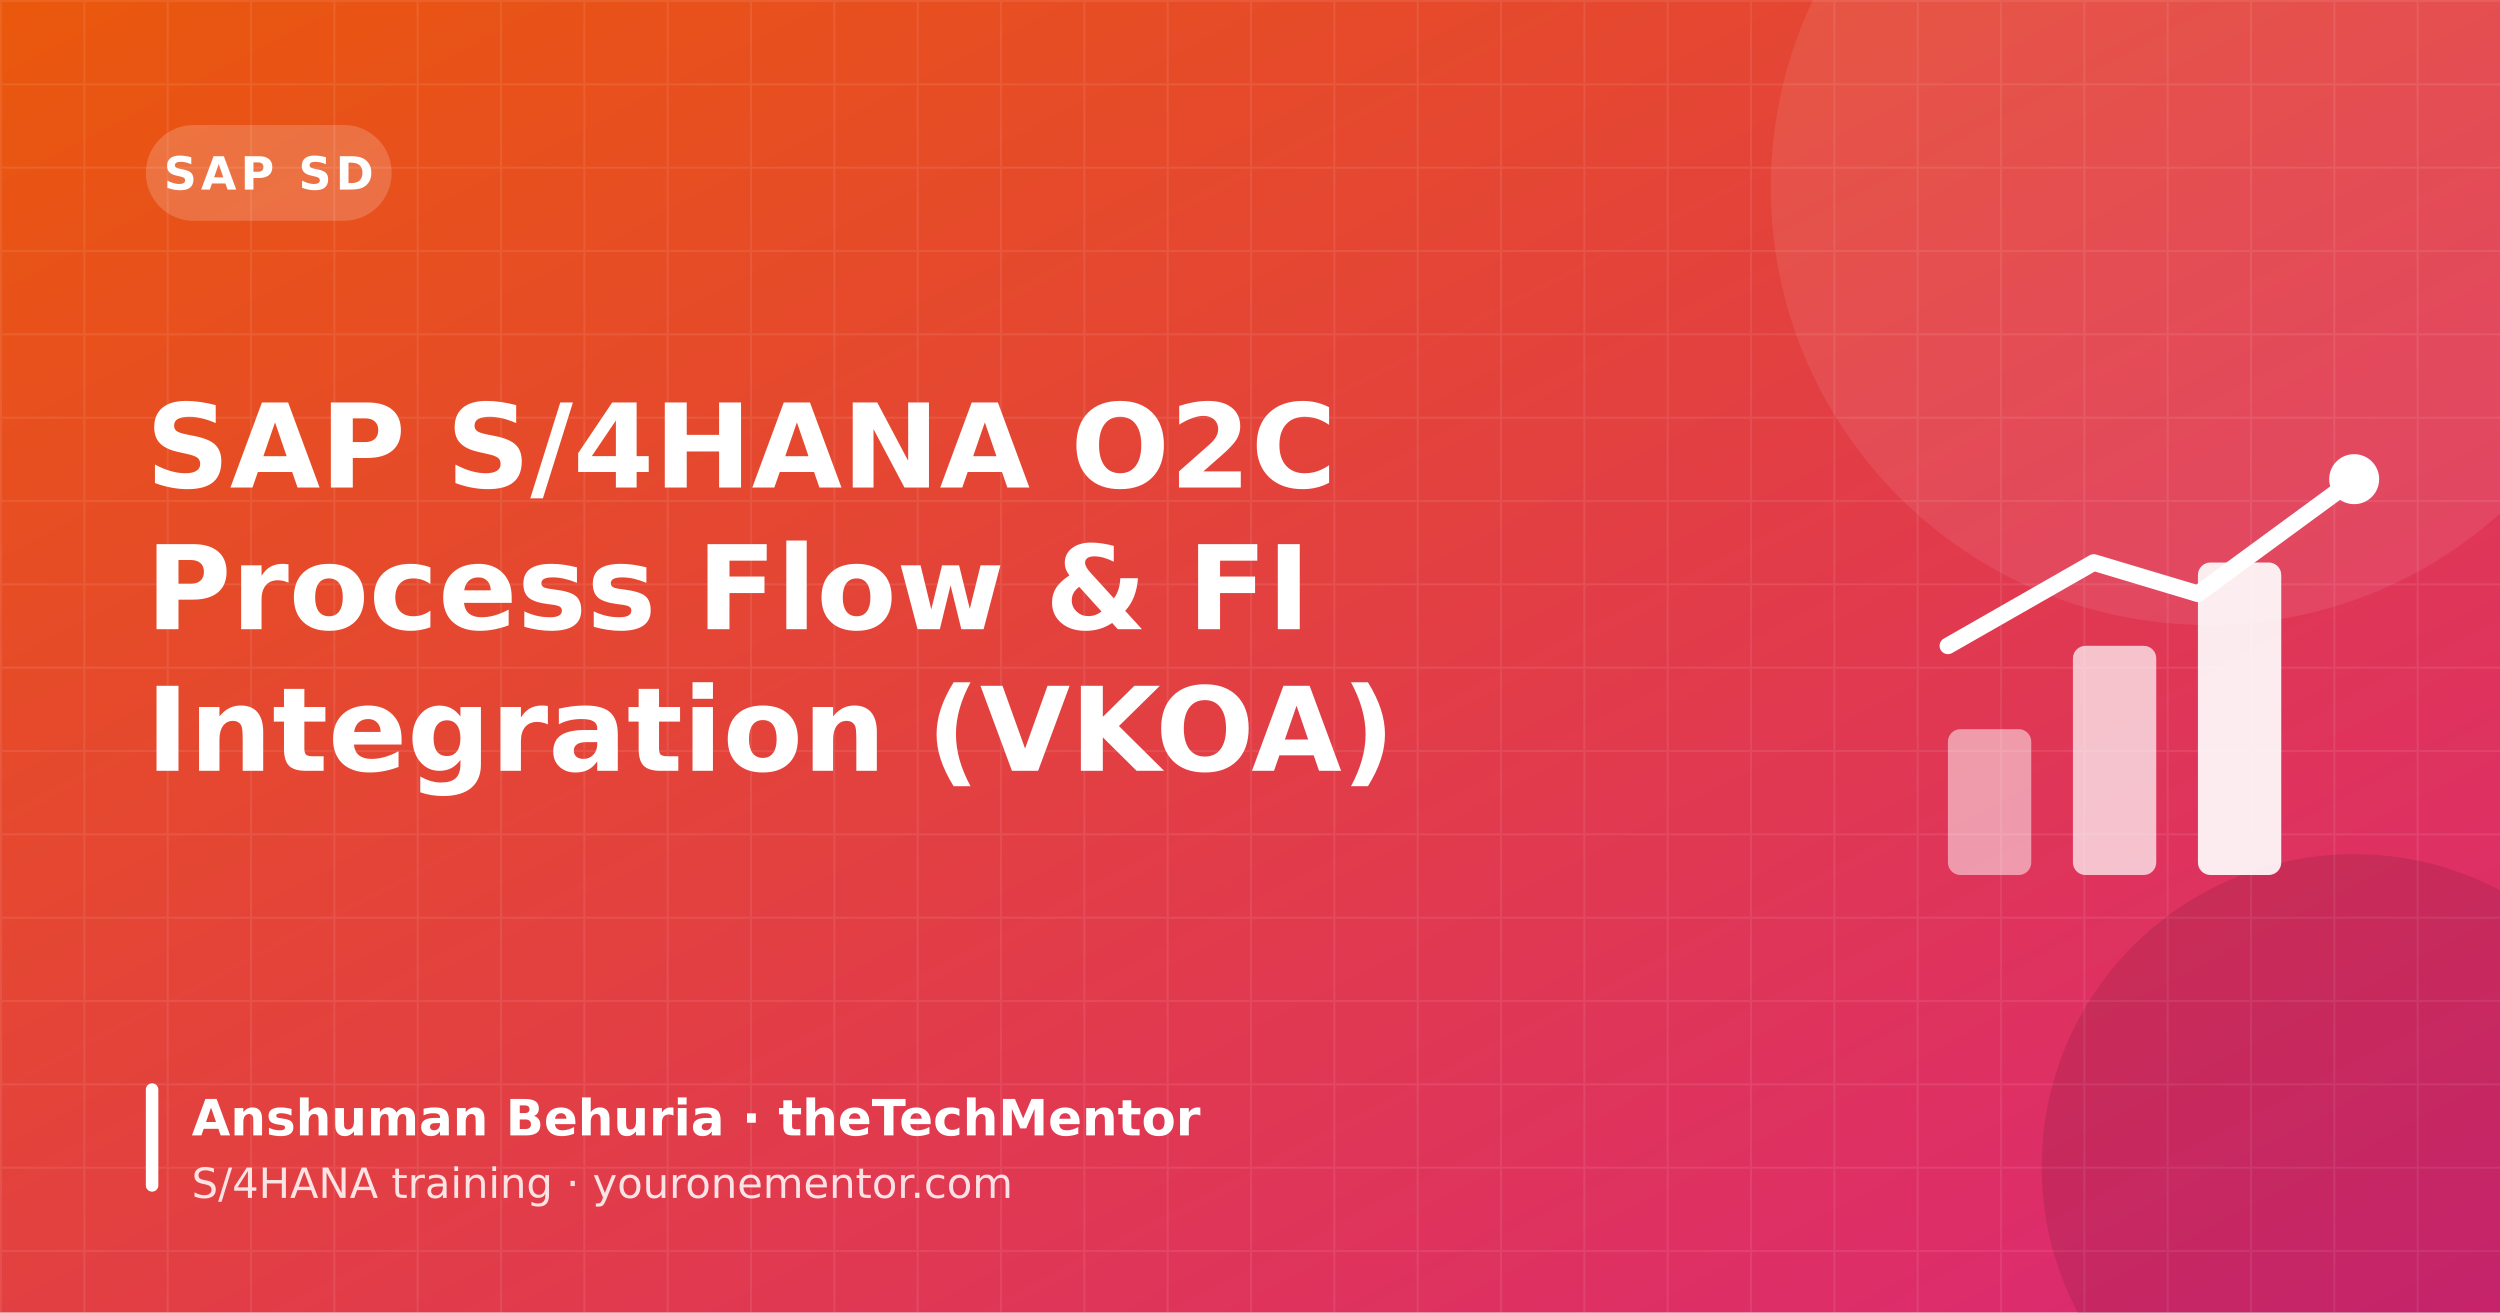
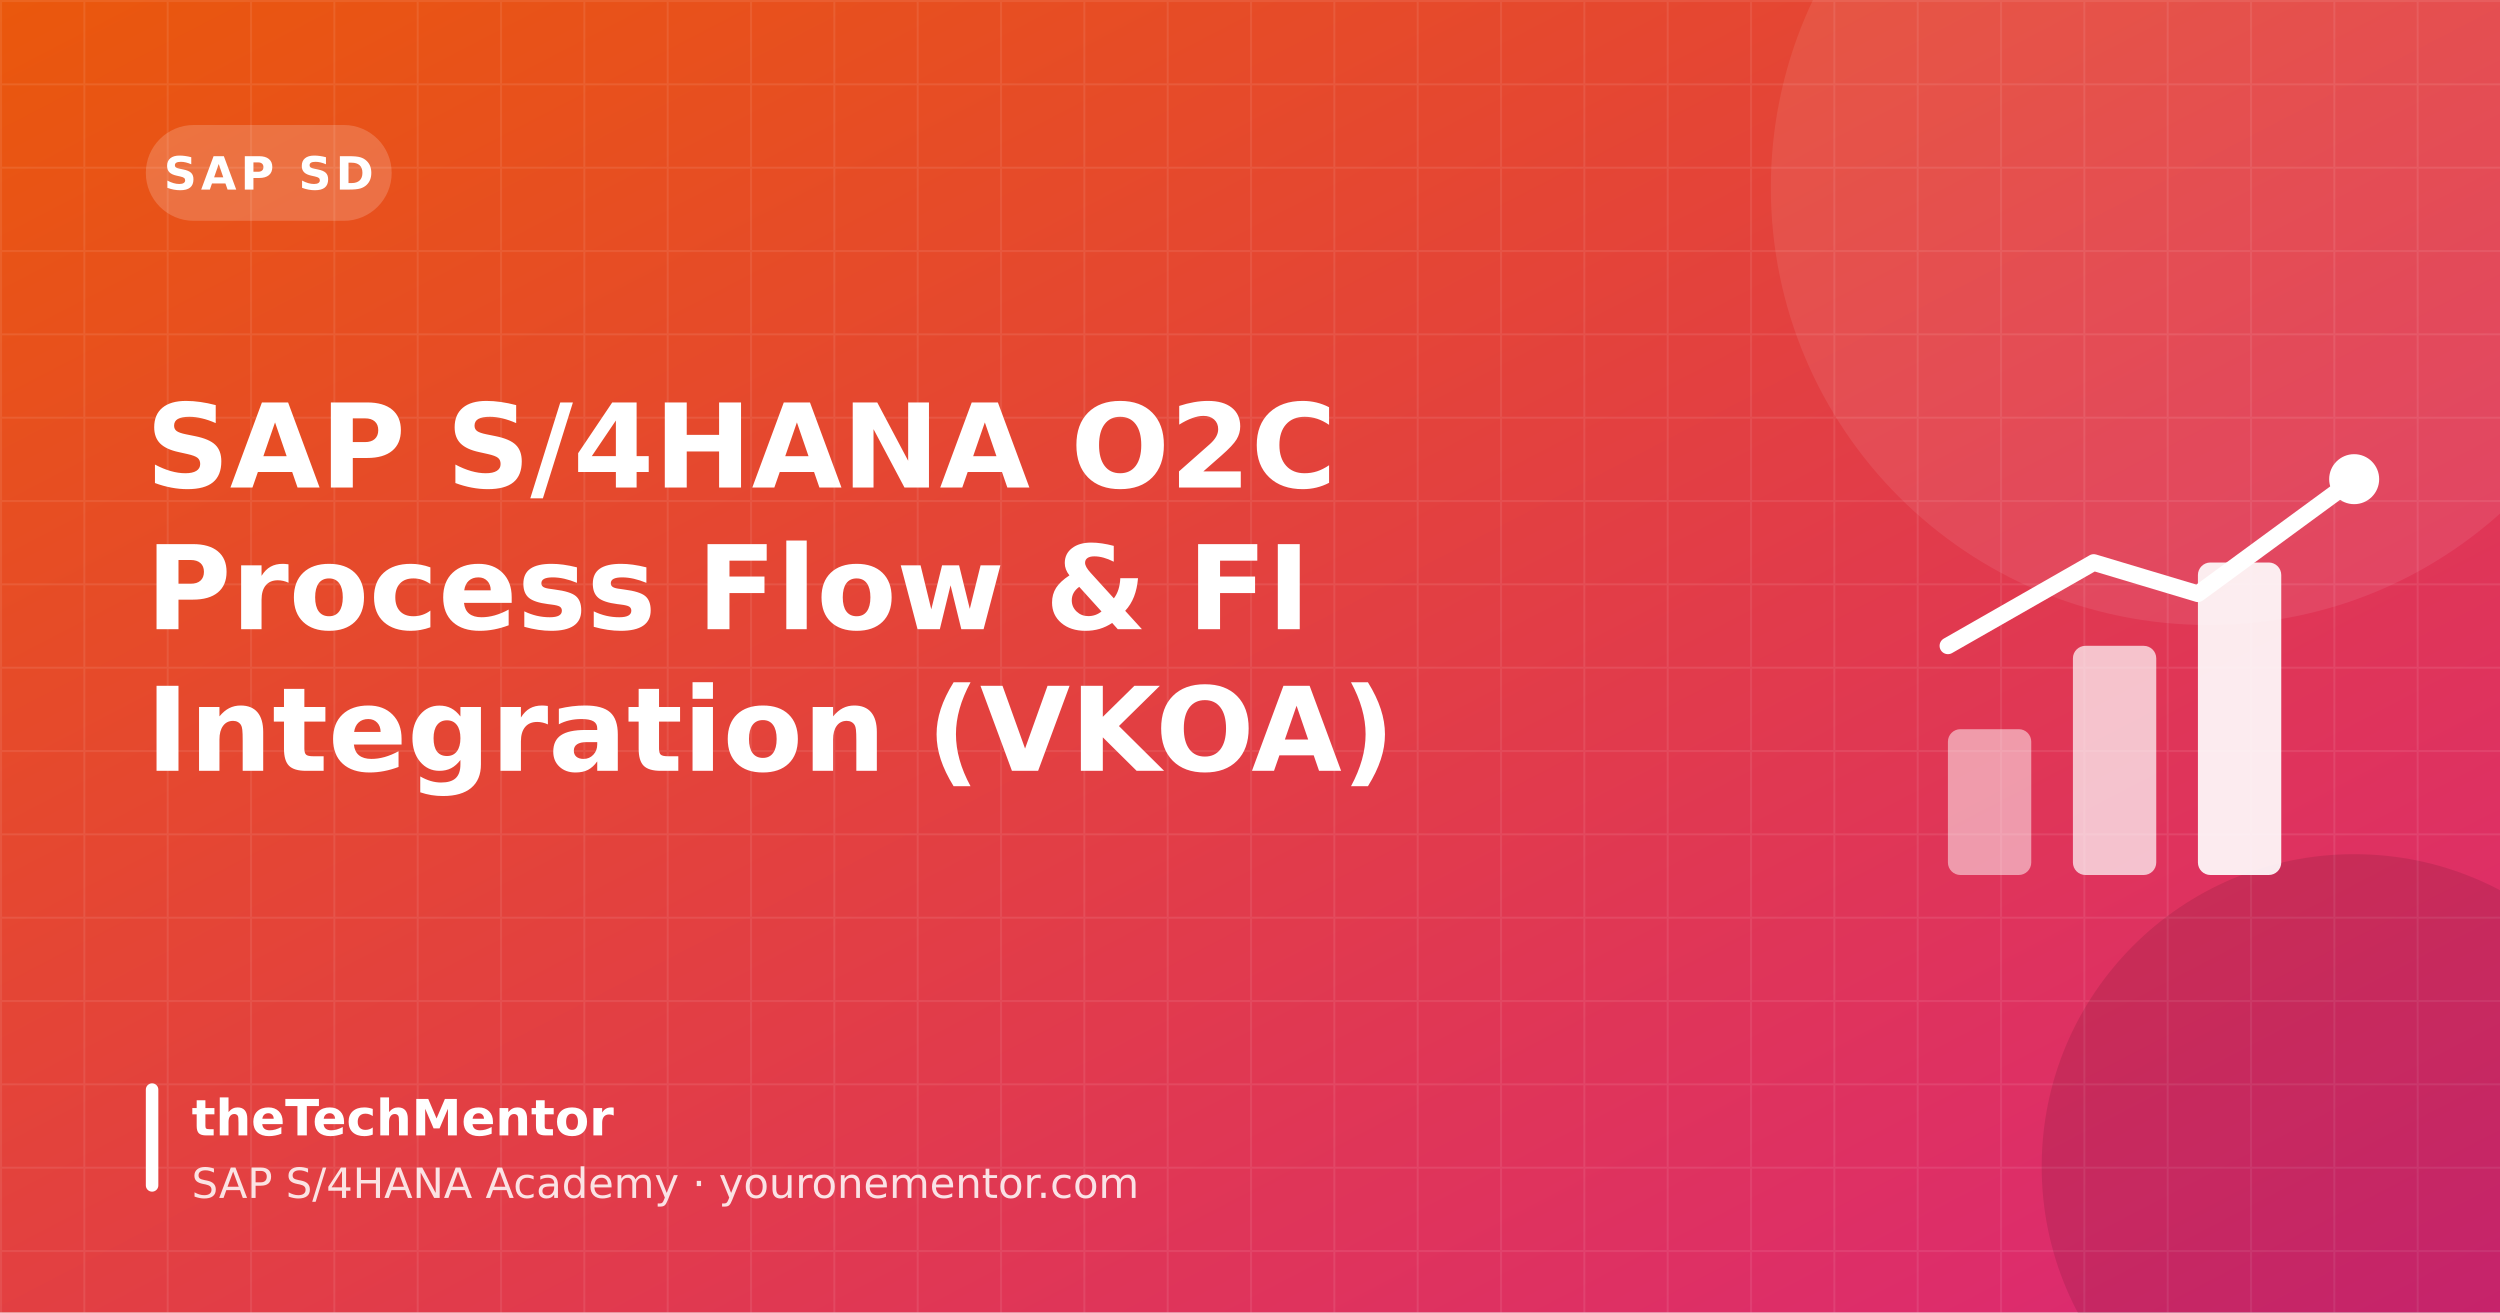
<svg xmlns="http://www.w3.org/2000/svg" width="1200" height="630" viewBox="0 0 1200 630">
  <defs>
    <linearGradient id="bg" x1="0" y1="0" x2="1" y2="1">
      <stop offset="0" stop-color="#ea580c" />
      <stop offset="1" stop-color="#db2777" />
    </linearGradient>
    <pattern id="grid" width="40" height="40" patternUnits="userSpaceOnUse">
      <path d="M40 0 H0 V40" fill="none" stroke="#ffffff" stroke-opacity=".08" stroke-width="2" />
    </pattern>
  </defs>
  <rect width="1200" height="630" fill="url(#bg)" />
  <rect width="1200" height="630" fill="url(#grid)" />
  <circle cx="1060" cy="90" r="210" fill="#ffffff" opacity=".08" />
  <circle cx="1130" cy="560" r="150" fill="#000000" opacity=".10" />
  <rect x="70" y="60" width="118" height="46" rx="23" fill="#ffffff" opacity=".18" />
  <text x="129" y="91" font-family="DejaVu Sans, Inter, Arial, sans-serif" font-size="22" font-weight="700" fill="#ffffff" text-anchor="middle" letter-spacing="2">SAP SD</text>
  <text x="70" y="234" font-family="DejaVu Sans, Inter, Arial, sans-serif" font-size="56" font-weight="800" fill="#ffffff">SAP S/4HANA O2C</text>
  <text x="70" y="302" font-family="DejaVu Sans, Inter, Arial, sans-serif" font-size="56" font-weight="800" fill="#ffffff">Process Flow &amp; FI</text>
  <text x="70" y="370" font-family="DejaVu Sans, Inter, Arial, sans-serif" font-size="56" font-weight="800" fill="#ffffff">Integration (VKOA)</text>
  <g transform="translate(905 200)">
    <rect x="30" y="150" width="40" height="70" rx="6" fill="#fff" opacity=".5" />
    <rect x="90" y="110" width="40" height="110" rx="6" fill="#fff" opacity=".7" />
    <rect x="150" y="70" width="40" height="150" rx="6" fill="#fff" opacity=".9" />
    <path d="M30 110 L100 70 L150 85 L225 30" stroke="#fff" stroke-width="8" fill="none" stroke-linecap="round" stroke-linejoin="round" />
    <circle cx="225" cy="30" r="12" fill="#fff" />
  </g>
  <rect x="70" y="520" width="6" height="52" rx="3" fill="#ffffff" />
-   <text x="92" y="545" font-family="DejaVu Sans, Inter, Arial, sans-serif" font-size="24" font-weight="700" fill="#ffffff">Anshuman Behuria · theTechMentor</text>
-   <text x="92" y="575" font-family="DejaVu Sans, Inter, Arial, sans-serif" font-size="20" fill="#ffffff" opacity=".85">S/4HANA training · youronementor.com</text>
+   <text x="92" y="545" font-family="DejaVu Sans, Inter, Arial, sans-serif" font-size="24" font-weight="700" fill="#ffffff">theTechMentor</text>
+   <text x="92" y="575" font-family="DejaVu Sans, Inter, Arial, sans-serif" font-size="20" fill="#ffffff" opacity=".85">SAP S/4HANA Academy · youronementor.com</text>
</svg>
